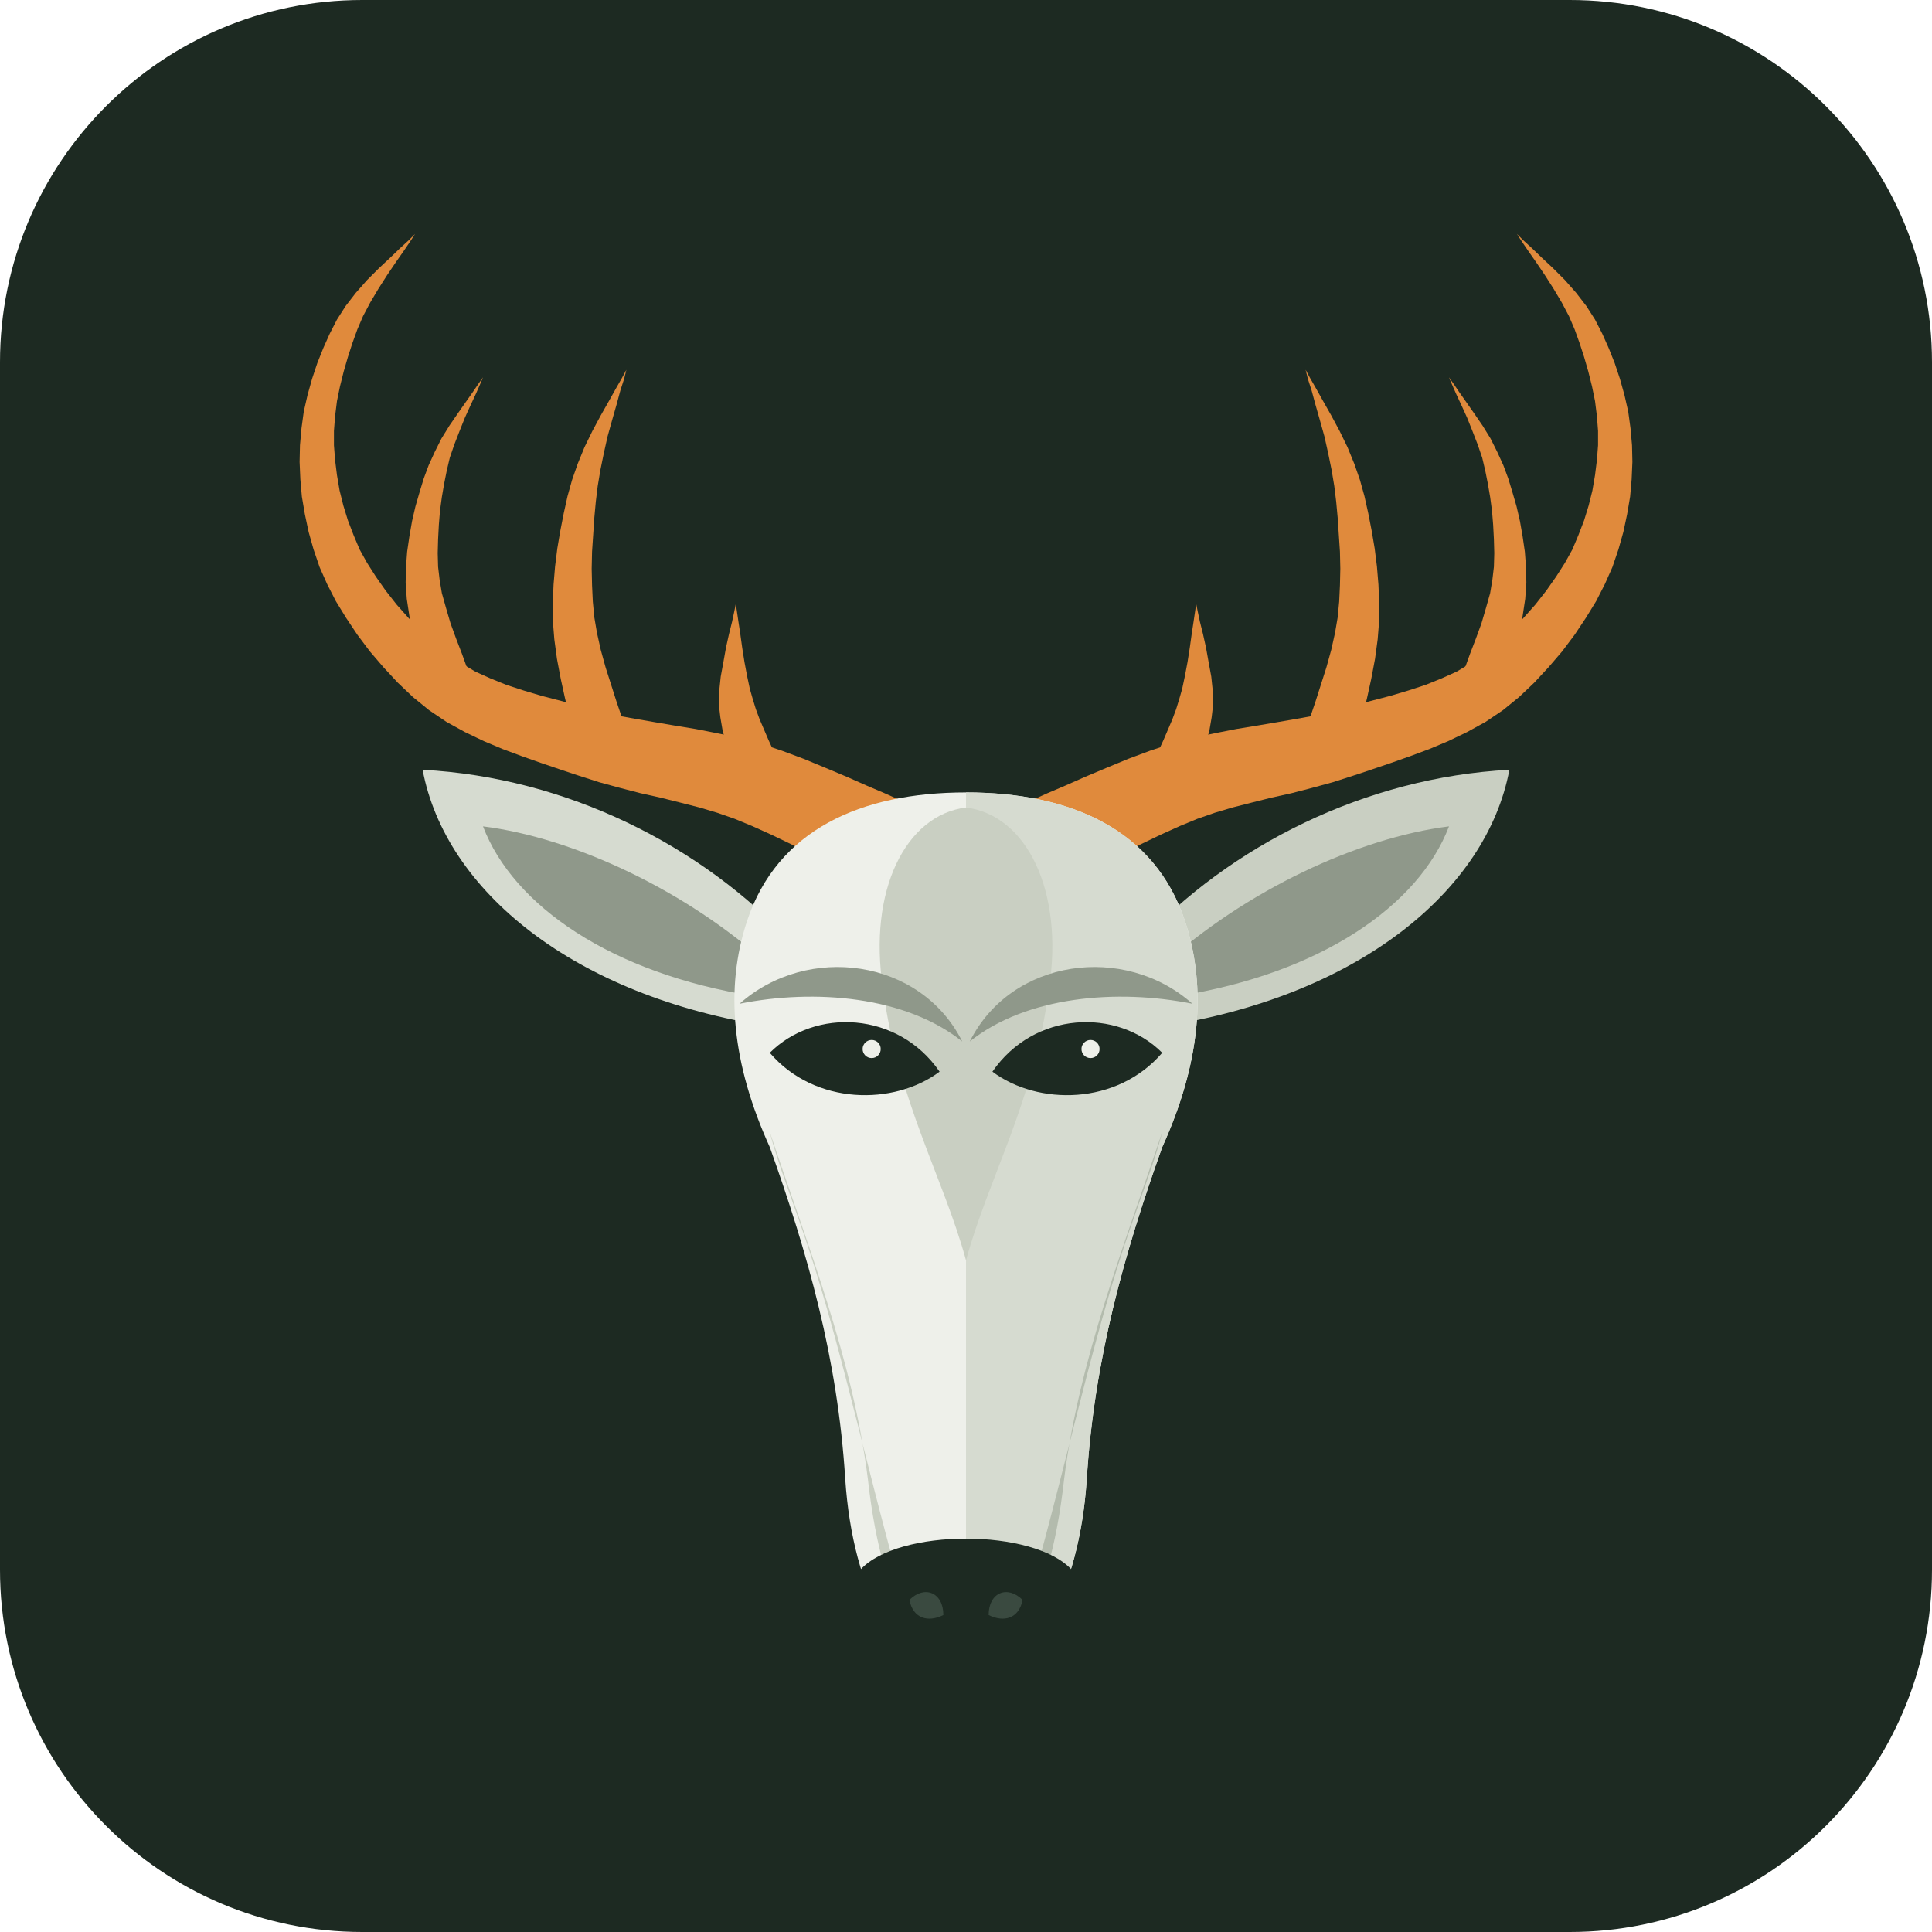
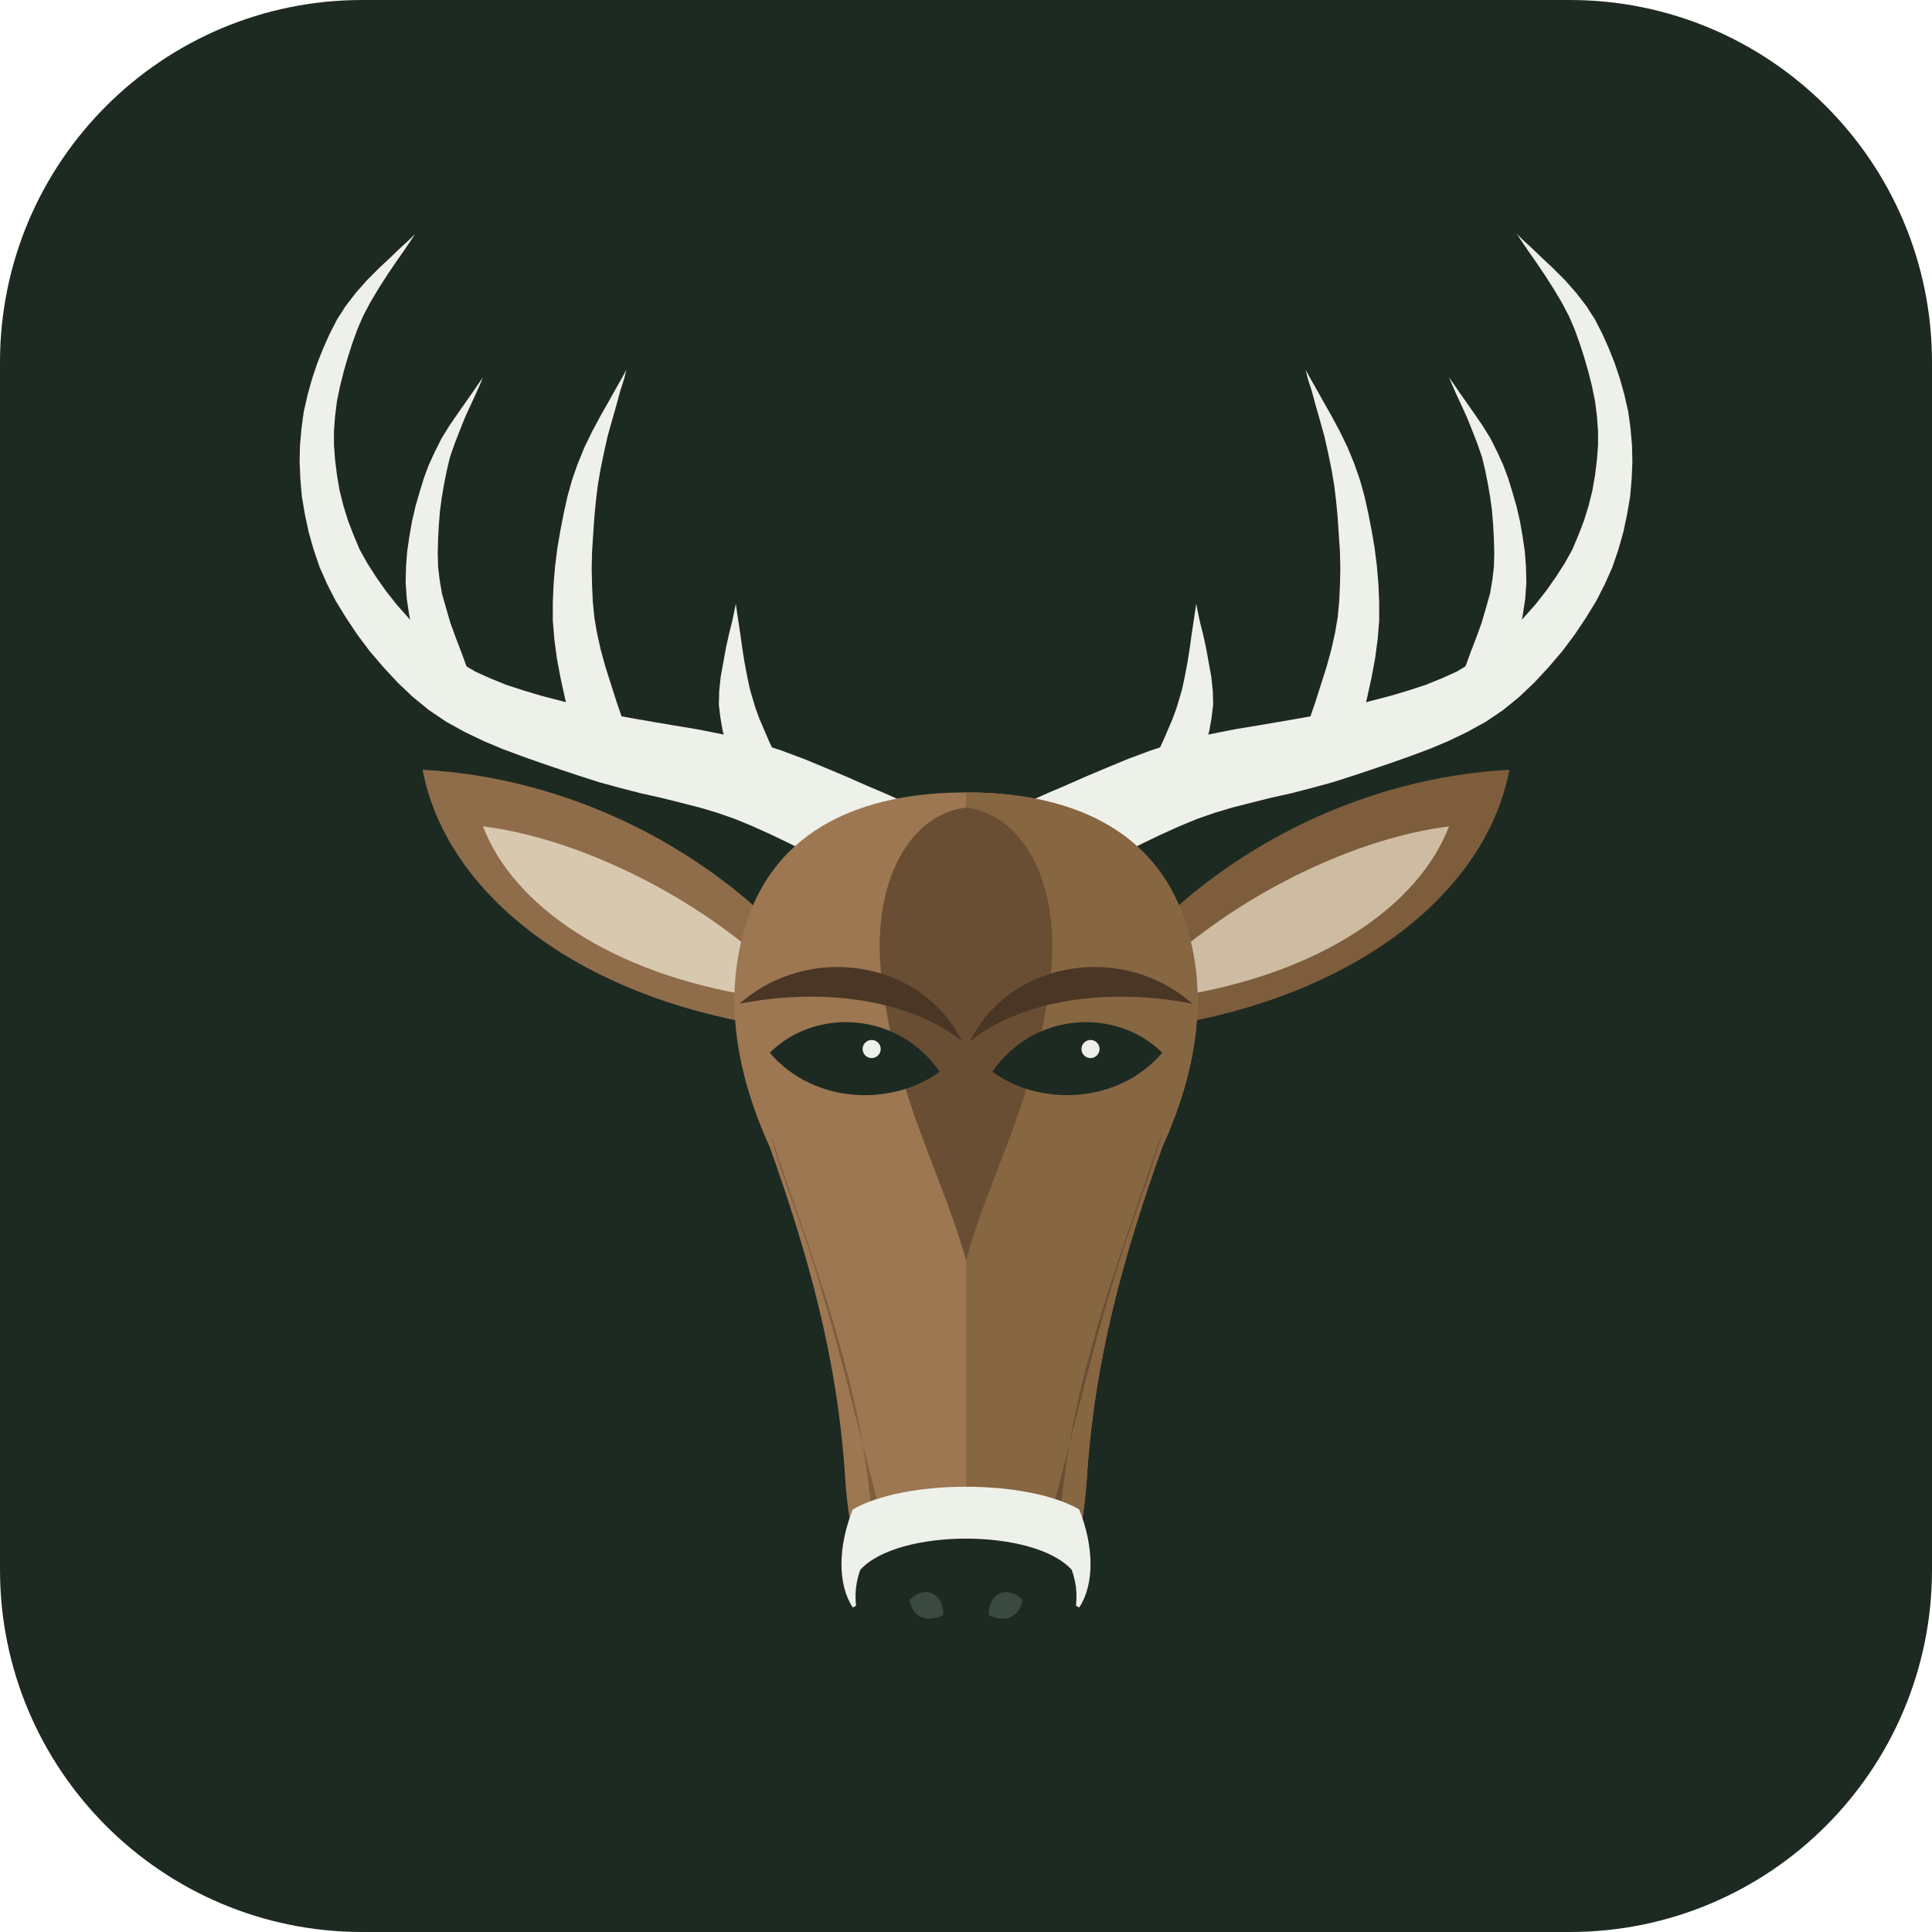
<svg xmlns="http://www.w3.org/2000/svg" viewBox="0 0 512 512">
  <rect width="512" height="512" rx="96" fill="#1d2a22" />
-   <g fill="#e08a3c">
+   <g fill="#eef0ea">
    <polygon points="241.1,213.1 238.2,211.9 234.4,210.2 229.7,208.2 224.5,205.9 218.8,203.5 213.0,201.1 207.1,198.9 201.3,197.0 195.7,195.5 190.0,194.3 184.4,193.2 178.9,192.3 173.6,191.4 168.4,190.5 163.4,189.6 158.5,188.4 153.5,187.0 148.5,185.7 143.5,184.4 138.8,183.0 134.2,181.5 130.0,179.8 126.0,178.0 122.3,175.8 118.7,173.3 115.1,170.4 111.6,167.2 108.3,163.8 105.1,160.2 102.2,156.5 99.6,152.8 97.3,149.2 95.3,145.6 93.7,141.8 92.2,137.9 91.0,134.0 90.0,130.0 89.3,125.9 88.8,121.9 88.5,118.0 88.5,114.2 88.8,110.3 89.3,106.3 90.1,102.4 91.1,98.4 92.2,94.6 93.4,90.9 94.7,87.3 96.2,83.8 98.1,80.2 100.3,76.5 102.6,72.9 104.9,69.5 107.0,66.5 108.7,64.0 110.0,62.0 110.0,62.0 108.4,63.6 106.1,65.7 103.4,68.3 100.4,71.1 97.3,74.2 94.3,77.6 91.6,81.1 89.3,84.7 87.4,88.4 85.7,92.2 84.1,96.2 82.7,100.4 81.5,104.7 80.5,109.1 79.9,113.5 79.5,118.0 79.4,122.4 79.6,127.0 80.0,131.6 80.8,136.3 81.8,141.0 83.1,145.6 84.7,150.3 86.7,154.8 89.0,159.3 91.7,163.7 94.7,168.2 98.0,172.6 101.6,176.8 105.4,180.9 109.4,184.7 113.7,188.2 118.3,191.3 123.2,194.0 128.2,196.4 133.2,198.5 138.3,200.4 143.4,202.2 148.4,203.9 153.5,205.6 158.8,207.3 164.3,208.8 169.7,210.2 175.1,211.4 180.3,212.7 185.4,214.0 190.1,215.4 194.7,217.0 199.3,218.9 204.4,221.2 209.6,223.7 214.8,226.4 219.7,229.0 224.1,231.3 228.0,233.4 230.9,234.9" />
    <polygon points="281.1,234.9 284.0,233.4 287.9,231.3 292.3,229.0 297.2,226.4 302.4,223.7 307.6,221.2 312.7,218.9 317.3,217.0 321.9,215.4 326.6,214.0 331.7,212.7 336.9,211.4 342.3,210.2 347.7,208.8 353.2,207.3 358.5,205.6 363.6,203.9 368.6,202.2 373.7,200.4 378.8,198.5 383.8,196.4 388.8,194.0 393.7,191.3 398.3,188.2 402.6,184.7 406.6,180.9 410.4,176.8 414.0,172.6 417.3,168.2 420.3,163.7 423.0,159.3 425.3,154.8 427.3,150.3 428.9,145.6 430.2,141.0 431.2,136.3 432.0,131.6 432.4,127.0 432.6,122.4 432.5,118.0 432.1,113.5 431.5,109.1 430.5,104.7 429.3,100.4 427.9,96.2 426.3,92.2 424.6,88.4 422.7,84.7 420.4,81.1 417.7,77.6 414.7,74.2 411.6,71.1 408.6,68.3 405.9,65.7 403.6,63.6 402.0,62.0 402.0,62.0 403.3,64.0 405.0,66.5 407.1,69.5 409.4,72.9 411.7,76.5 413.9,80.2 415.8,83.8 417.3,87.3 418.6,90.9 419.8,94.6 420.9,98.4 421.9,102.4 422.7,106.3 423.2,110.3 423.5,114.2 423.5,118.0 423.2,121.9 422.7,125.9 422.0,130.0 421.0,134.0 419.8,137.9 418.3,141.8 416.7,145.6 414.7,149.2 412.4,152.8 409.8,156.5 406.9,160.2 403.7,163.8 400.4,167.2 396.9,170.4 393.3,173.3 389.7,175.8 386.0,178.0 382.0,179.8 377.8,181.5 373.2,183.0 368.5,184.4 363.5,185.7 358.5,187.0 353.5,188.4 348.6,189.6 343.6,190.5 338.4,191.4 333.1,192.3 327.6,193.2 322.0,194.3 316.3,195.5 310.7,197.0 304.9,198.9 299.0,201.1 293.2,203.5 287.5,205.9 282.3,208.2 277.6,210.2 273.8,211.9 270.9,213.1" />
    <polygon points="207.6,204.9 206.9,203.3 206.0,201.2 204.9,198.8 203.7,196.2 202.5,193.4 201.3,190.6 200.3,187.9 199.5,185.3 198.7,182.5 198.0,179.2 197.3,175.5 196.7,171.7 196.2,168.1 195.7,164.8 195.3,162.1 195.0,160.0 195.0,160.0 194.6,162.0 194.0,164.8 193.2,168.0 192.4,171.6 191.7,175.5 191.0,179.3 190.6,183.1 190.5,186.7 190.9,190.1 191.5,193.6 192.4,196.9 193.3,200.1 194.3,203.0 195.2,205.5 195.9,207.6 196.4,209.1" />
    <polygon points="315.6,209.1 316.1,207.6 316.8,205.5 317.7,203.0 318.7,200.1 319.6,196.9 320.5,193.6 321.1,190.1 321.5,186.7 321.4,183.1 321.0,179.3 320.3,175.5 319.6,171.6 318.8,168.0 318.0,164.8 317.4,162.0 317.0,160.0 317.0,160.0 316.7,162.1 316.3,164.8 315.8,168.1 315.3,171.7 314.7,175.5 314.0,179.2 313.3,182.5 312.5,185.3 311.7,187.9 310.7,190.6 309.5,193.4 308.3,196.2 307.1,198.8 306.0,201.2 305.1,203.3 304.4,204.9" />
    <polygon points="166.8,196.2 165.9,193.5 164.8,190.1 163.4,186.0 162.0,181.6 160.5,176.9 159.2,172.2 158.2,167.7 157.5,163.6 157.1,159.4 156.9,155.1 156.8,150.7 156.9,146.2 157.2,141.7 157.5,137.2 157.9,132.9 158.4,128.8 159.1,124.6 160.0,120.2 161.0,115.7 162.2,111.4 163.4,107.2 164.4,103.5 165.4,100.4 166.0,98.0 166.0,98.0 164.8,100.2 163.2,103.0 161.3,106.4 159.2,110.1 157.0,114.2 154.9,118.5 153.1,122.9 151.6,127.2 150.4,131.5 149.4,136.0 148.5,140.6 147.7,145.3 147.1,150.1 146.7,154.9 146.5,159.7 146.5,164.4 146.9,169.4 147.6,174.6 148.6,179.9 149.7,184.9 150.8,189.6 151.8,193.8 152.7,197.2 153.2,199.8" />
    <polygon points="358.8,199.8 359.3,197.2 360.2,193.8 361.2,189.6 362.3,184.9 363.4,179.9 364.4,174.6 365.1,169.4 365.5,164.4 365.5,159.7 365.3,154.9 364.9,150.1 364.3,145.3 363.5,140.6 362.6,136.0 361.6,131.5 360.4,127.2 358.9,122.9 357.1,118.5 355.0,114.2 352.8,110.1 350.7,106.4 348.8,103.0 347.2,100.2 346.0,98.0 346.0,98.0 346.6,100.4 347.6,103.5 348.6,107.2 349.8,111.4 351.0,115.7 352.0,120.2 352.9,124.6 353.6,128.8 354.1,132.9 354.5,137.2 354.8,141.7 355.1,146.2 355.2,150.7 355.1,155.1 354.9,159.4 354.5,163.6 353.8,167.7 352.8,172.2 351.5,176.9 350.0,181.6 348.6,186.0 347.2,190.1 346.1,193.5 345.2,196.2" />
    <polygon points="125.7,182.3 124.9,179.9 123.7,176.8 122.4,173.2 120.9,169.3 119.4,165.2 118.2,161.1 117.1,157.2 116.5,153.6 116.1,150.2 116.0,146.6 116.1,142.9 116.3,139.1 116.6,135.4 117.1,131.7 117.7,128.2 118.4,124.7 119.2,121.3 120.4,117.8 121.8,114.2 123.2,110.7 124.7,107.4 126.1,104.4 127.2,101.9 128.0,100.0 128.0,100.0 126.8,101.7 125.3,103.9 123.4,106.6 121.3,109.6 119.1,112.8 117.0,116.2 115.2,119.8 113.6,123.3 112.3,126.8 111.2,130.4 110.1,134.2 109.2,138.1 108.5,142.1 107.9,146.2 107.6,150.2 107.5,154.4 107.8,158.7 108.5,163.3 109.5,167.9 110.6,172.5 111.8,176.7 112.8,180.4 113.7,183.5 114.3,185.7" />
    <polygon points="397.7,185.7 398.3,183.5 399.2,180.4 400.2,176.7 401.4,172.5 402.5,167.9 403.5,163.3 404.2,158.7 404.5,154.4 404.4,150.2 404.1,146.2 403.5,142.1 402.8,138.1 401.9,134.2 400.8,130.4 399.7,126.8 398.4,123.3 396.8,119.8 395.0,116.2 392.9,112.8 390.7,109.6 388.6,106.6 386.7,103.9 385.2,101.7 384.0,100.0 384.0,100.0 384.8,101.9 385.9,104.4 387.3,107.4 388.8,110.7 390.2,114.2 391.6,117.8 392.8,121.3 393.6,124.7 394.3,128.2 394.9,131.7 395.4,135.4 395.7,139.1 395.9,142.9 396.0,146.6 395.9,150.2 395.5,153.6 394.9,157.2 393.8,161.1 392.6,165.2 391.1,169.3 389.6,173.2 388.3,176.8 387.1,179.9 386.3,182.3" />
  </g>
-   <path fill="#d6dbd0" d="M210 250 C186 224 150 206 112 204 C118 236 152 264 204 272 Z" />
-   <path fill="#c9cfc2" d="M 302 250 C 326 224 362 206 400 204 C 394 236 360 264 308 272 Z" />
-   <path fill="#8f988a" d="M204 256 C182 236 152 222 128 219 C136 240 162 258 200 264 Z" />
-   <path fill="#8f988a" d="M 308 256 C 330 236 360 222 384 219 C 376 240 350 258 312 264 Z" />
-   <path fill="#eef0ea" d="M256 210 C228 210 206 220 198 244 C192 262 194 282 204 304 C214 332 222 360 224 392 C226 422 238 444 256 446 C274 444 286 422 288 392 C290 360 298 332 308 304 C318 282 320 262 314 244 C306 220 284 210 256 210 Z" />
-   <path fill="#d6dbd0" d="M256 210 C284 210 306 220 314 244 C320 262 318 282 308 304 C298 332 290 360 288 392 C286 422 274 444 256 446 Z" />
-   <path fill="#c9cfc2" d="M256 214 C240 216 230 236 234 262 C238 292 250 312 256 334 C262 312 274 292 278 262 C282 236 272 216 256 214 Z" />
-   <path fill="#c9cfc2" d="M204 300 C214 330 226 360 230 392 C232 410 236 424 242 432 C232 400 224 360 214 330 C210 318 206 308 204 300 Z" />
-   <path fill="#b3bbad" d="M 308 300 C 298 330 286 360 282 392 C 280 410 276 424 270 432 C 280 400 288 360 298 330 C 302 318 306 308 308 300 Z" />
-   <path fill="#8f988a" d="M196 266 C214 250 244 254 255 276 C240 264 216 262 196 266 Z" />
-   <path fill="#8f988a" d="M 316 266 C 298 250 268 254 257 276 C 272 264 296 262 316 266 Z" />
+   <path fill="#8f6d4a" d="M210 250 C186 224 150 206 112 204 C118 236 152 264 204 272 Z" />
+   <path fill="#7d5d3c" d="M 302 250 C 326 224 362 206 400 204 C 394 236 360 264 308 272 Z" />
+   <path fill="#d9c8b0" d="M204 256 C182 236 152 222 128 219 C136 240 162 258 200 264 Z" />
+   <path fill="#cdbba2" d="M 308 256 C 330 236 360 222 384 219 C 376 240 350 258 312 264 Z" />
+   <path fill="#9c7752" d="M256 210 C228 210 206 220 198 244 C192 262 194 282 204 304 C214 332 222 360 224 392 C226 422 238 444 256 446 C274 444 286 422 288 392 C290 360 298 332 308 304 C318 282 320 262 314 244 C306 220 284 210 256 210 Z" />
+   <path fill="#876642" d="M256 210 C284 210 306 220 314 244 C320 262 318 282 308 304 C298 332 290 360 288 392 C286 422 274 444 256 446 Z" />
+   <path fill="#6a4e33" d="M256 214 C240 216 230 236 234 262 C238 292 250 312 256 334 C262 312 274 292 278 262 C282 236 272 216 256 214 Z" />
+   <path fill="#7d5d3c" d="M204 300 C214 330 226 360 230 392 C232 410 236 424 242 432 C232 400 224 360 214 330 C210 318 206 308 204 300 Z" />
+   <path fill="#6a4e33" d="M 308 300 C 298 330 286 360 282 392 C 280 410 276 424 270 432 C 280 400 288 360 298 330 C 302 318 306 308 308 300 Z" />
+   <path fill="#4a3624" d="M196 266 C214 250 244 254 255 276 C240 264 216 262 196 266 Z" />
+   <path fill="#4a3624" d="M 316 266 C 298 250 268 254 257 276 C 272 264 296 262 316 266 Z" />
  <path fill="#1d2a22" d="M204 279 C216 267 238 268 249 284 C237 293 216 293 204 279 Z" />
  <path fill="#1d2a22" d="M 308 279 C 296 267 274 268 263 284 C 275 293 296 293 308 279 Z" />
  <circle cx="231" cy="278" r="2.4" fill="#eef0ea" />
  <circle cx="289" cy="278" r="2.4" fill="#eef0ea" />
+   <path fill="#eef0ea" d="M226 400 C240 392 272 392 286 400 C290 410 290 420 286 426 C272 418 240 418 226 426 C222 420 222 410 226 400 Z" />
  <path fill="#1d2a22" d="M228 416 C238 405 274 405 284 416 C290 432 274 450 256 450 C238 450 222 432 228 416 Z" />
  <path fill="#3a4a40" d="M241 424 C245 420 250 422 250 428 C246 430 242 429 241 424 Z" />
  <path fill="#3a4a40" d="M 271 424 C 267 420 262 422 262 428 C 266 430 270 429 271 424 Z" />
</svg>
